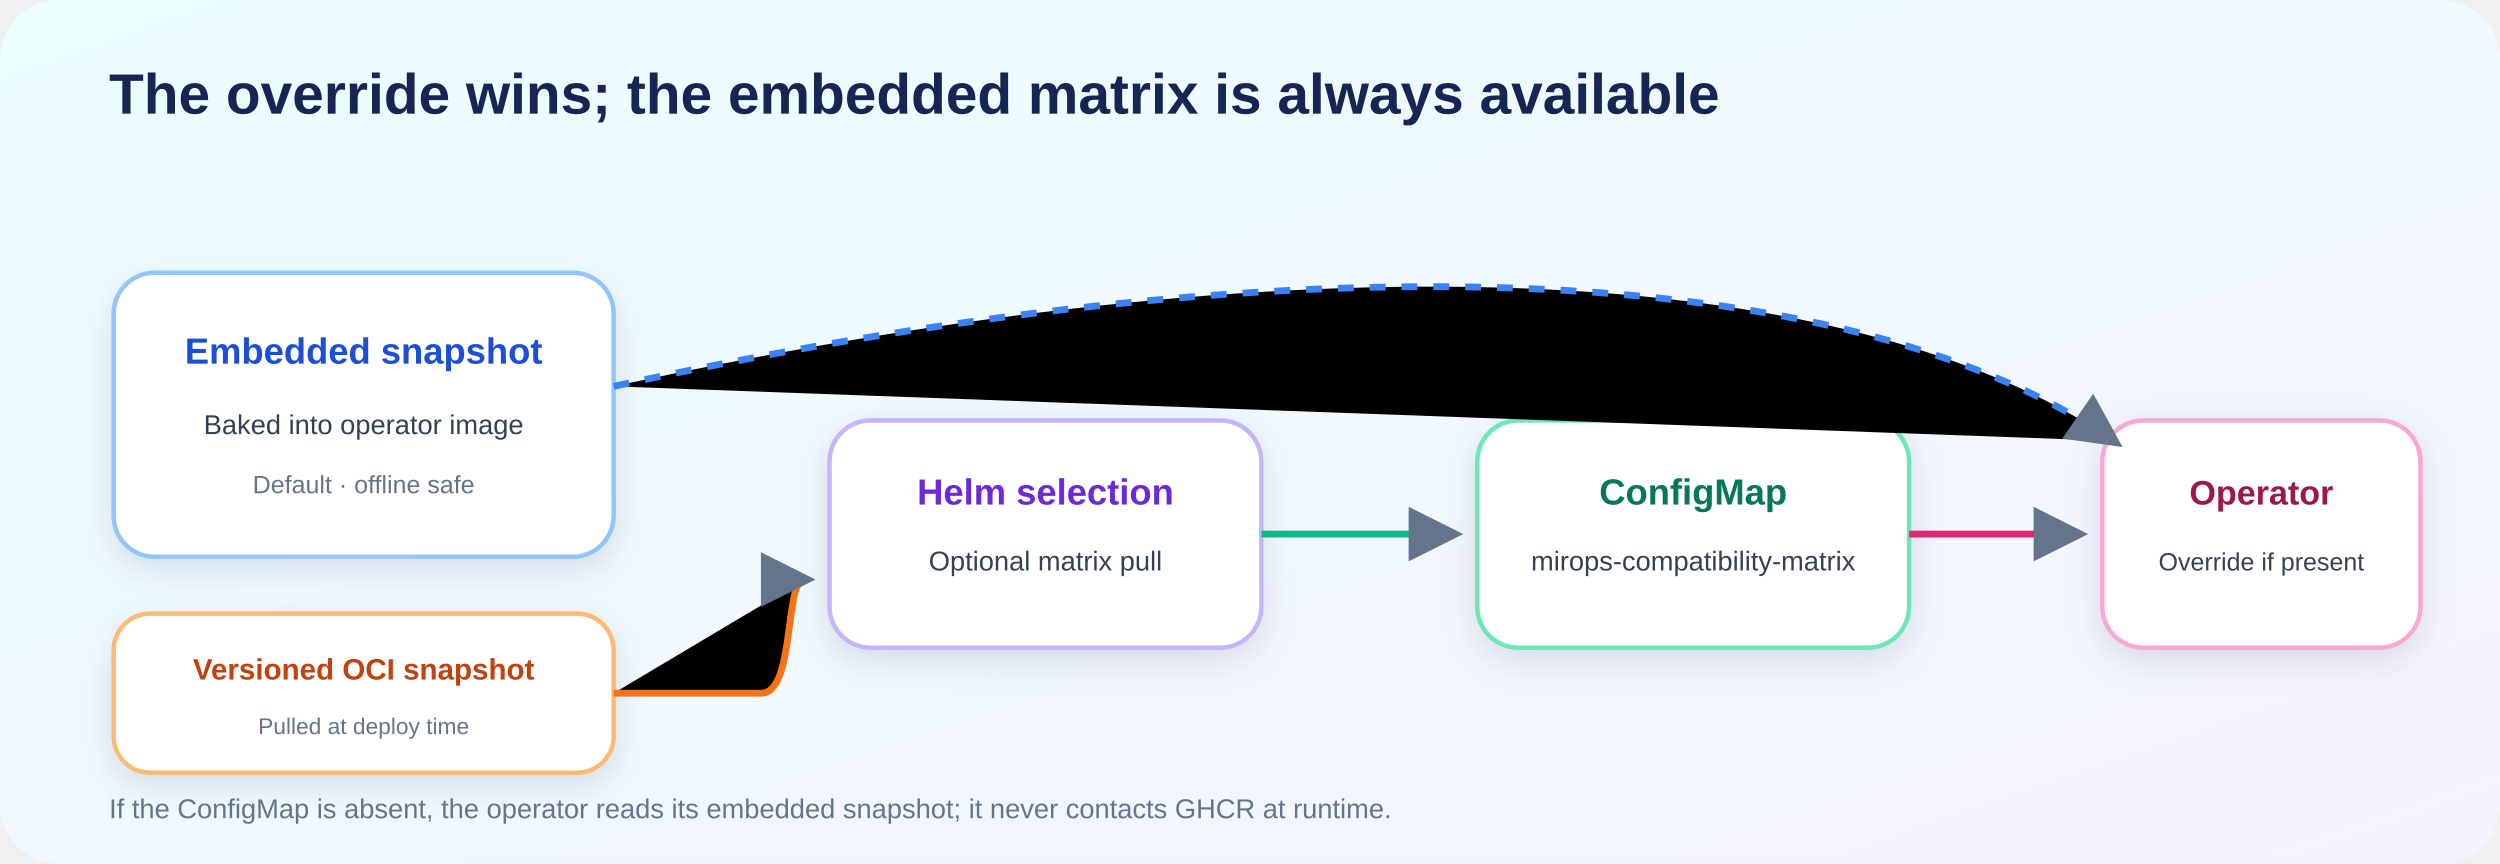
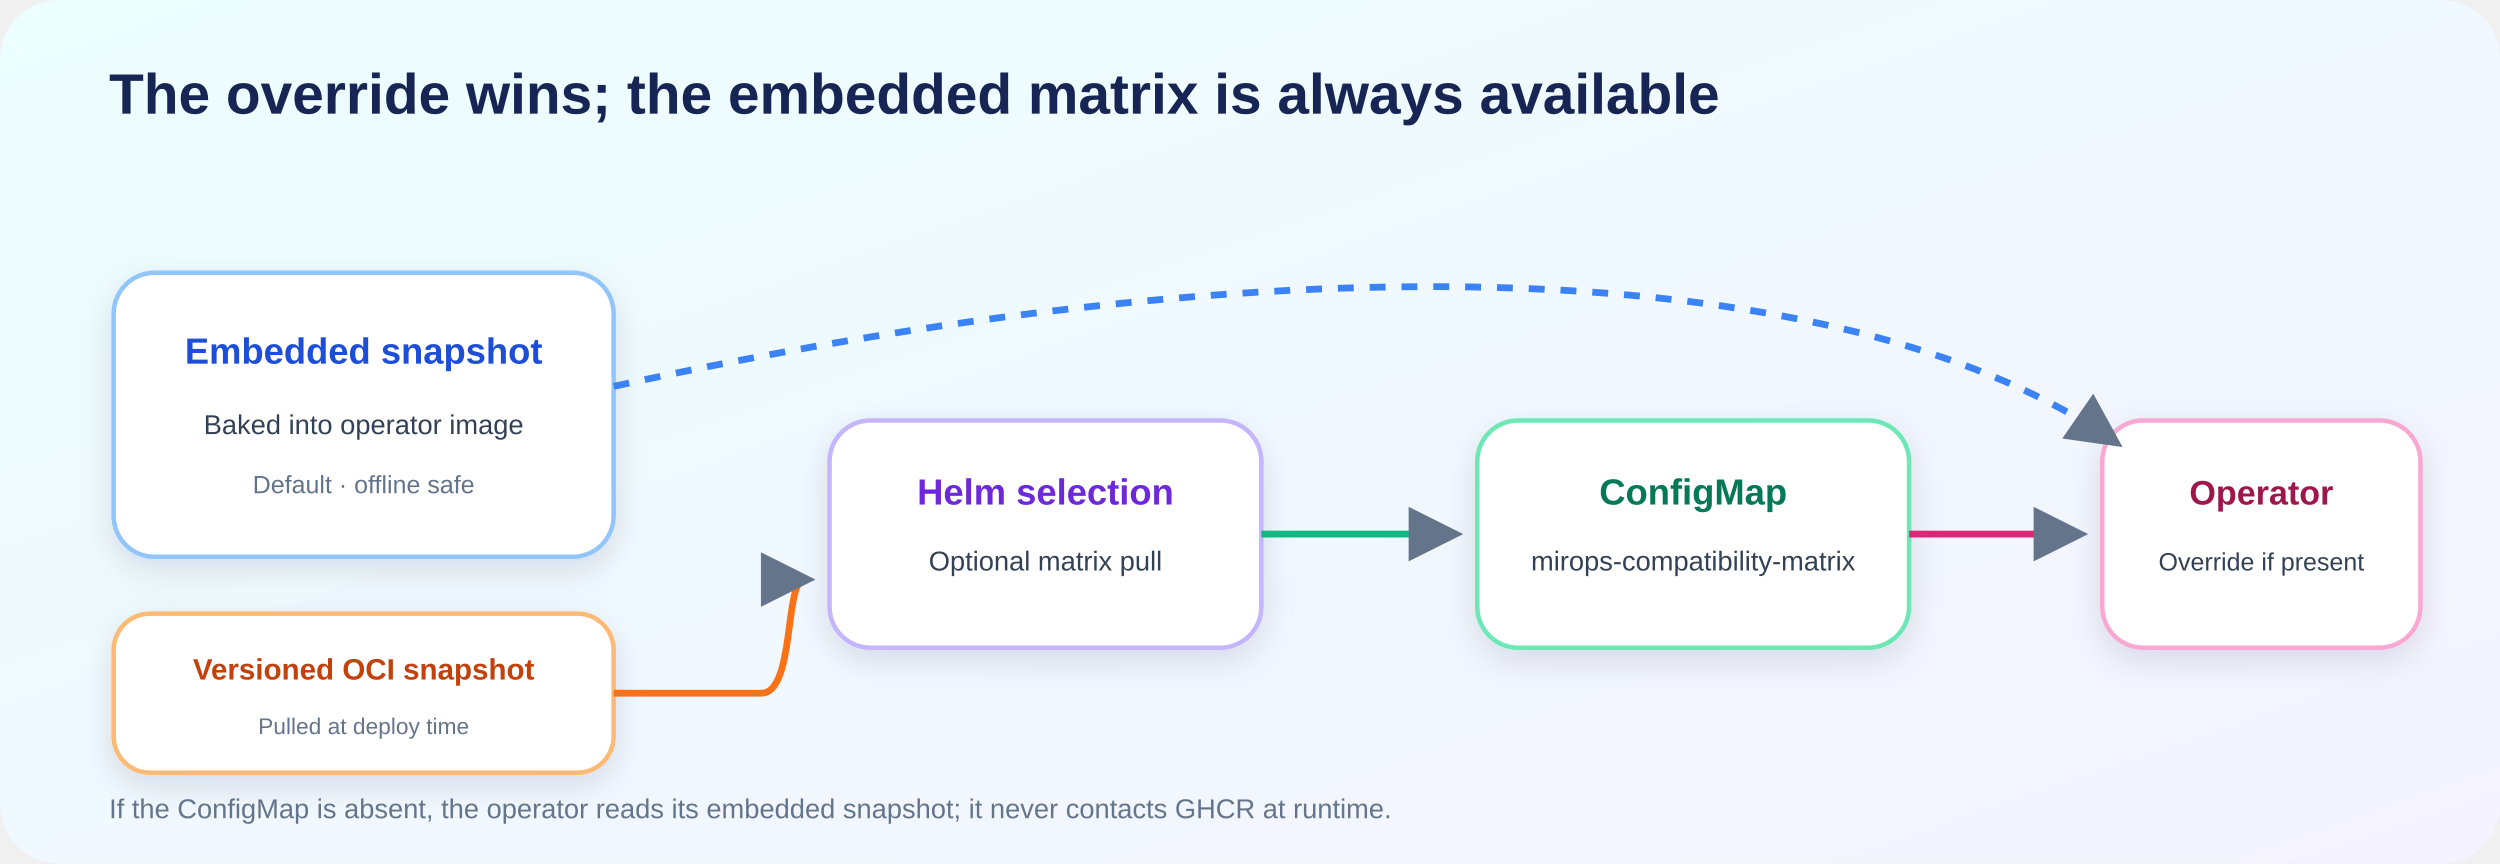
<svg xmlns="http://www.w3.org/2000/svg" width="1100" height="380" viewBox="0 0 1100 380" role="img" aria-labelledby="title desc">
  <defs>
    <linearGradient id="bg" x1="0" y1="0" x2="1" y2="1">
      <stop stop-color="#ecfeff" />
      <stop offset="1" stop-color="#f5f3ff" />
    </linearGradient>
    <marker id="a" viewBox="0 0 10 10" refX="8" refY="5" markerWidth="8" markerHeight="8" orient="auto">
      <path d="M0 0L10 5L0 10Z" fill="#64748b" />
    </marker>
    <filter id="s" x="-10%" y="-10%" width="120%" height="130%">
      <feDropShadow dx="0" dy="5" stdDeviation="7" flood-color="#1e293b" flood-opacity=".12" />
    </filter>
  </defs>
  <rect width="1100" height="380" rx="26" fill="url(#bg)" />
  <text x="48" y="50" font-family="Segoe UI,Arial,sans-serif" font-size="25" font-weight="700" fill="#172554">The override wins; the embedded matrix is always available</text>
  <g filter="url(#s)">
    <rect x="50" y="120" width="220" height="125" rx="18" fill="#fff" stroke="#93c5fd" stroke-width="2" />
    <rect x="50" y="270" width="220" height="70" rx="16" fill="#fff" stroke="#fdba74" stroke-width="2" />
    <rect x="365" y="185" width="190" height="100" rx="18" fill="#fff" stroke="#c4b5fd" stroke-width="2" />
    <rect x="650" y="185" width="190" height="100" rx="18" fill="#fff" stroke="#6ee7b7" stroke-width="2" />
    <rect x="925" y="185" width="140" height="100" rx="18" fill="#fff" stroke="#f9a8d4" stroke-width="2" />
  </g>
  <text x="160" y="160" text-anchor="middle" font-family="Segoe UI,Arial,sans-serif" font-size="16" font-weight="700" fill="#1d4ed8">Embedded snapshot</text>
  <text x="160" y="191" text-anchor="middle" font-family="Segoe UI,Arial,sans-serif" font-size="12" fill="#334155">Baked into operator image</text>
  <text x="160" y="217" text-anchor="middle" font-family="Segoe UI,Arial,sans-serif" font-size="11" fill="#64748b">Default · offline safe</text>
  <text x="160" y="299" text-anchor="middle" font-family="Segoe UI,Arial,sans-serif" font-size="13" font-weight="700" fill="#c2410c">Versioned OCI snapshot</text>
  <text x="160" y="323" text-anchor="middle" font-family="Segoe UI,Arial,sans-serif" font-size="10" fill="#64748b">Pulled at deploy time</text>
  <text x="460" y="222" text-anchor="middle" font-family="Segoe UI,Arial,sans-serif" font-size="16" font-weight="700" fill="#6d28d9">Helm selection</text>
  <text x="460" y="251" text-anchor="middle" font-family="Segoe UI,Arial,sans-serif" font-size="12" fill="#334155">Optional matrix pull</text>
  <text x="745" y="222" text-anchor="middle" font-family="Segoe UI,Arial,sans-serif" font-size="16" font-weight="700" fill="#047857">ConfigMap</text>
  <text x="745" y="251" text-anchor="middle" font-family="Segoe UI,Arial,sans-serif" font-size="12" fill="#334155">mirops-compatibility-matrix</text>
  <text x="995" y="222" text-anchor="middle" font-family="Segoe UI,Arial,sans-serif" font-size="15" font-weight="700" fill="#9d174d">Operator</text>
  <text x="995" y="251" text-anchor="middle" font-family="Segoe UI,Arial,sans-serif" font-size="11" fill="#334155">Override if present</text>
-   <path d="M270 305H335C350 305 345 255 354 255" stroke="#f97316" stroke-width="3" marker-end="url(#a)" />
-   <path d="M555 235H639" stroke="#10b981" stroke-width="3" marker-end="url(#a)" />
-   <path d="M840 235H914" stroke="#db2777" stroke-width="3" marker-end="url(#a)" />
-   <path d="M270 170C590 100 820 118 930 194" stroke="#3b82f6" stroke-width="3" stroke-dasharray="7 7" marker-end="url(#a)" />
+   <path d="M270 305H335C350 305 345 255 354 255" stroke="#f97316" stroke-width="3" fill="none" marker-end="url(#a)" />
+   <path d="M555 235H639" stroke="#10b981" stroke-width="3" fill="none" marker-end="url(#a)" />
+   <path d="M840 235H914" stroke="#db2777" stroke-width="3" fill="none" marker-end="url(#a)" />
+   <path d="M270 170C590 100 820 118 930 194" stroke="#3b82f6" stroke-width="3" stroke-dasharray="7 7" fill="none" marker-end="url(#a)" />
  <text x="48" y="360" font-family="Segoe UI,Arial,sans-serif" font-size="12" fill="#64748b">If the ConfigMap is absent, the operator reads its embedded snapshot; it never contacts GHCR at runtime.</text>
</svg>
